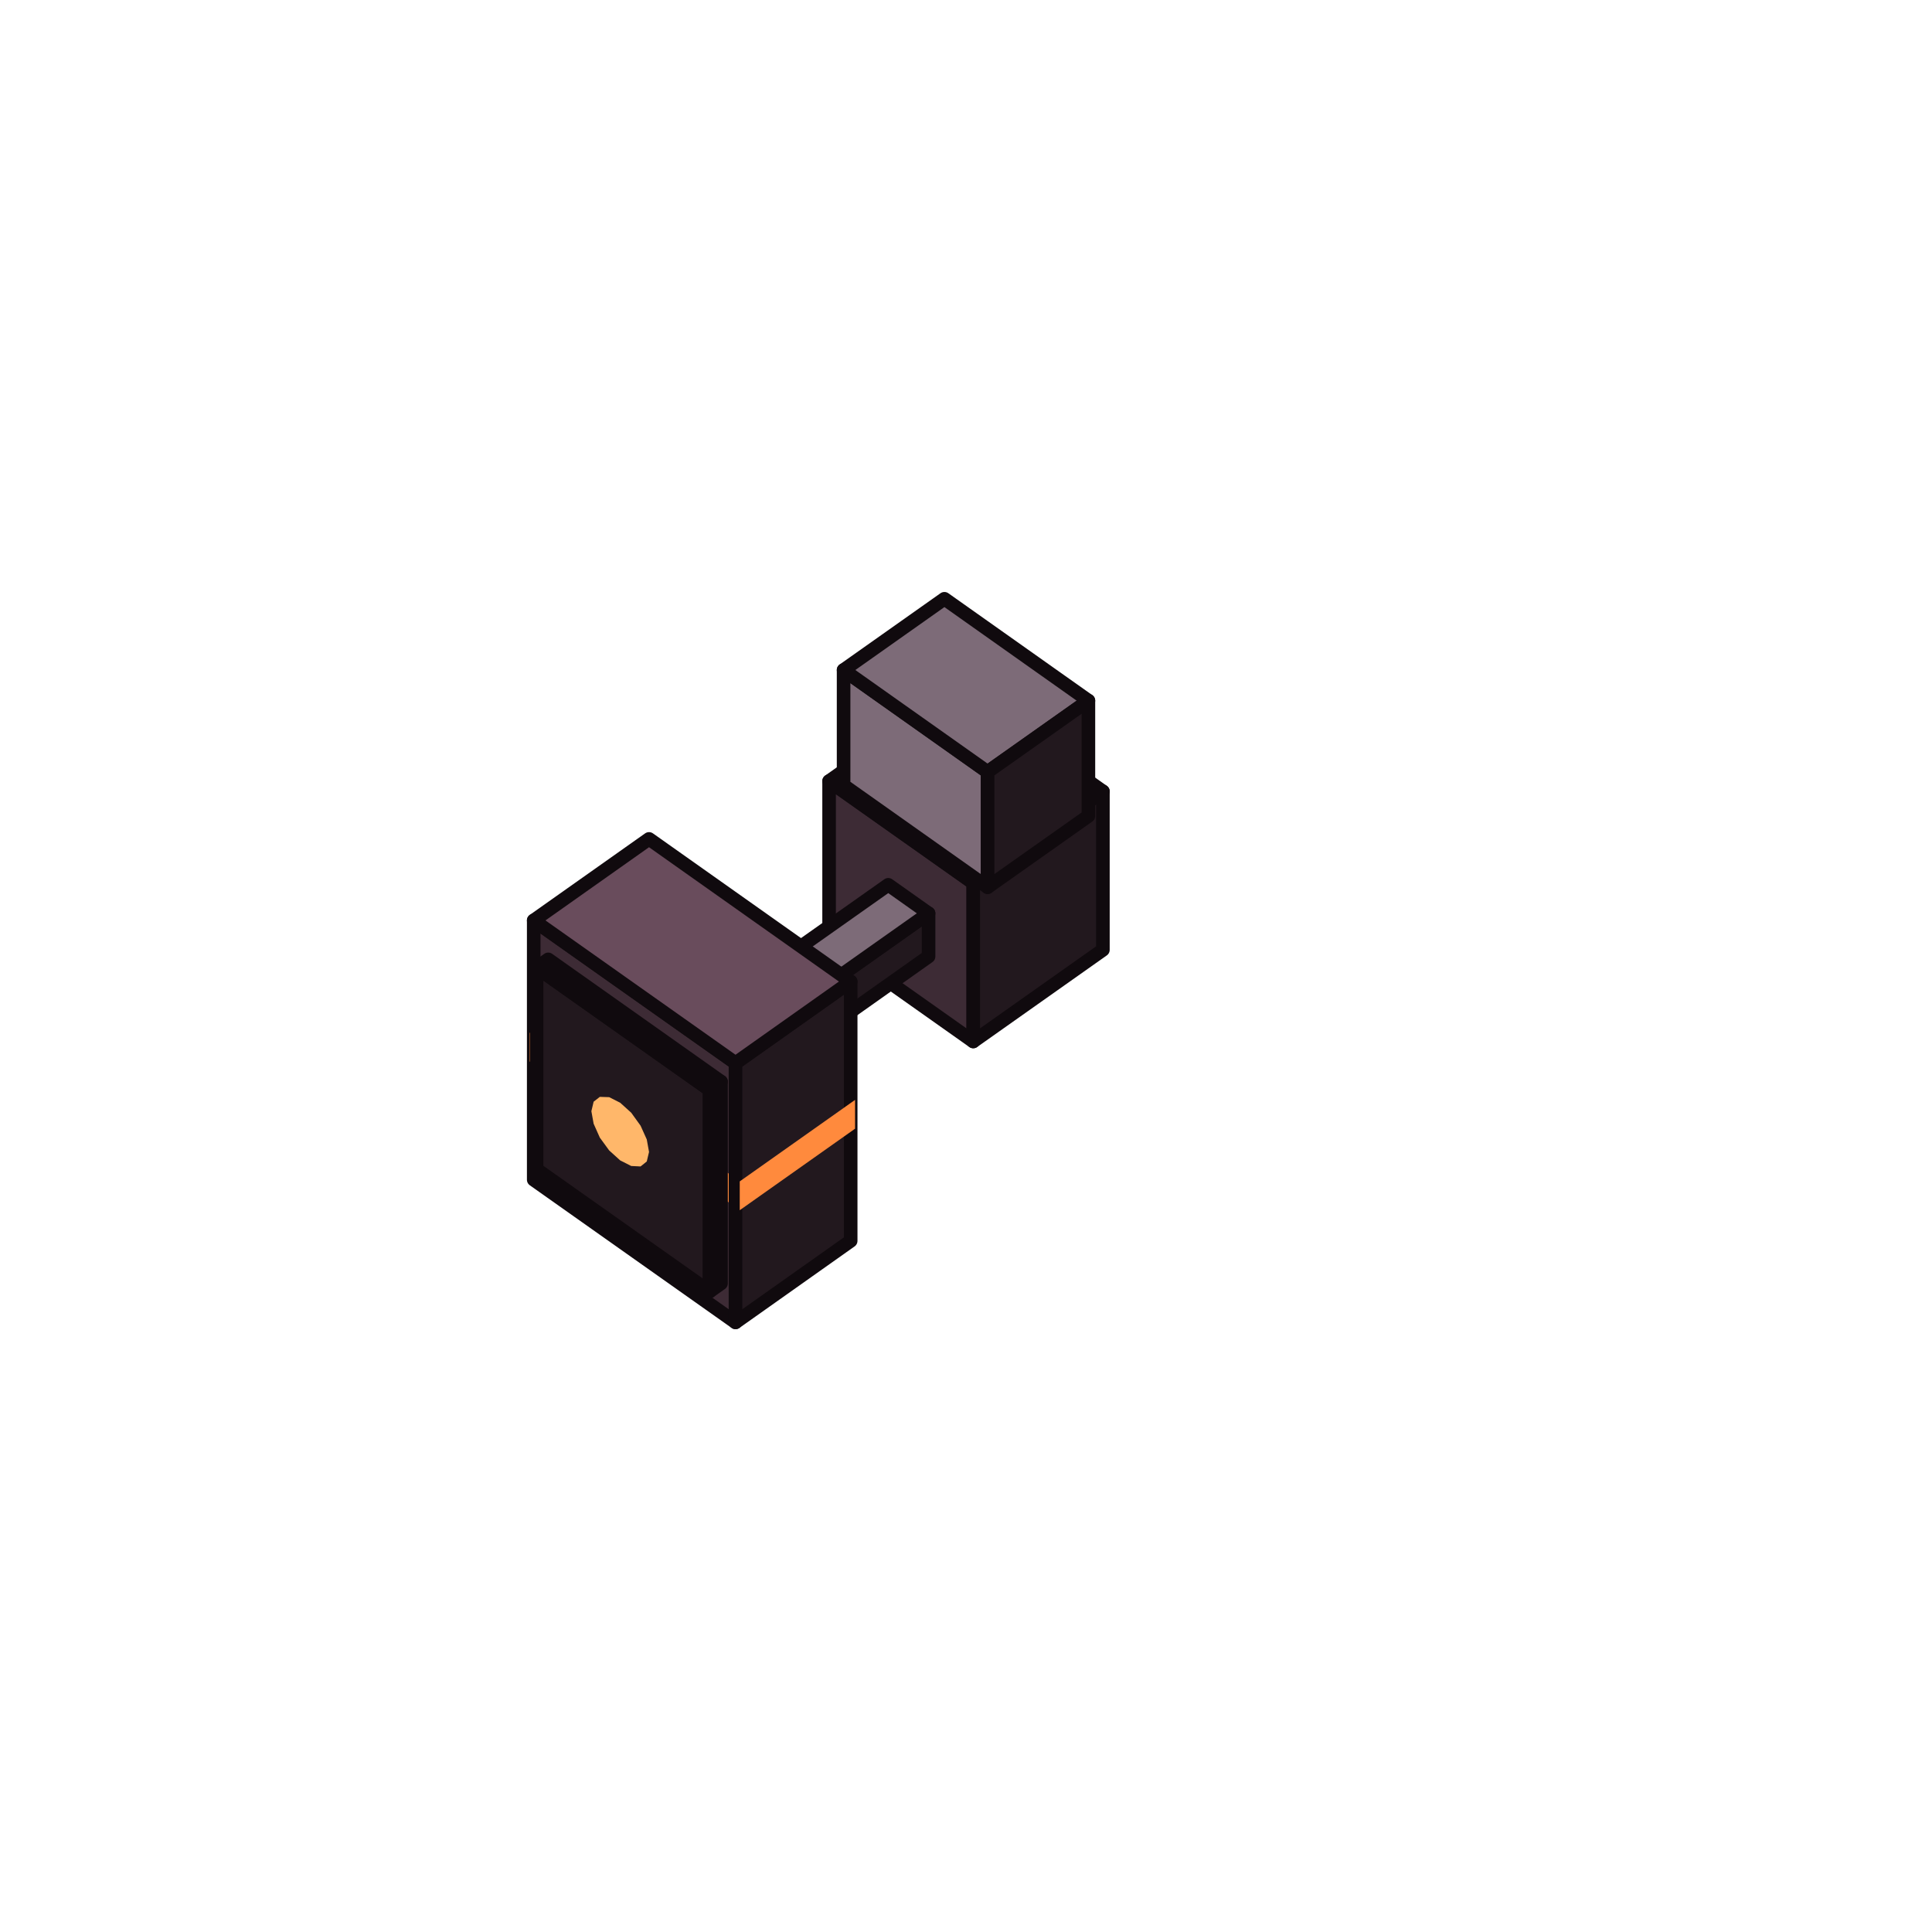
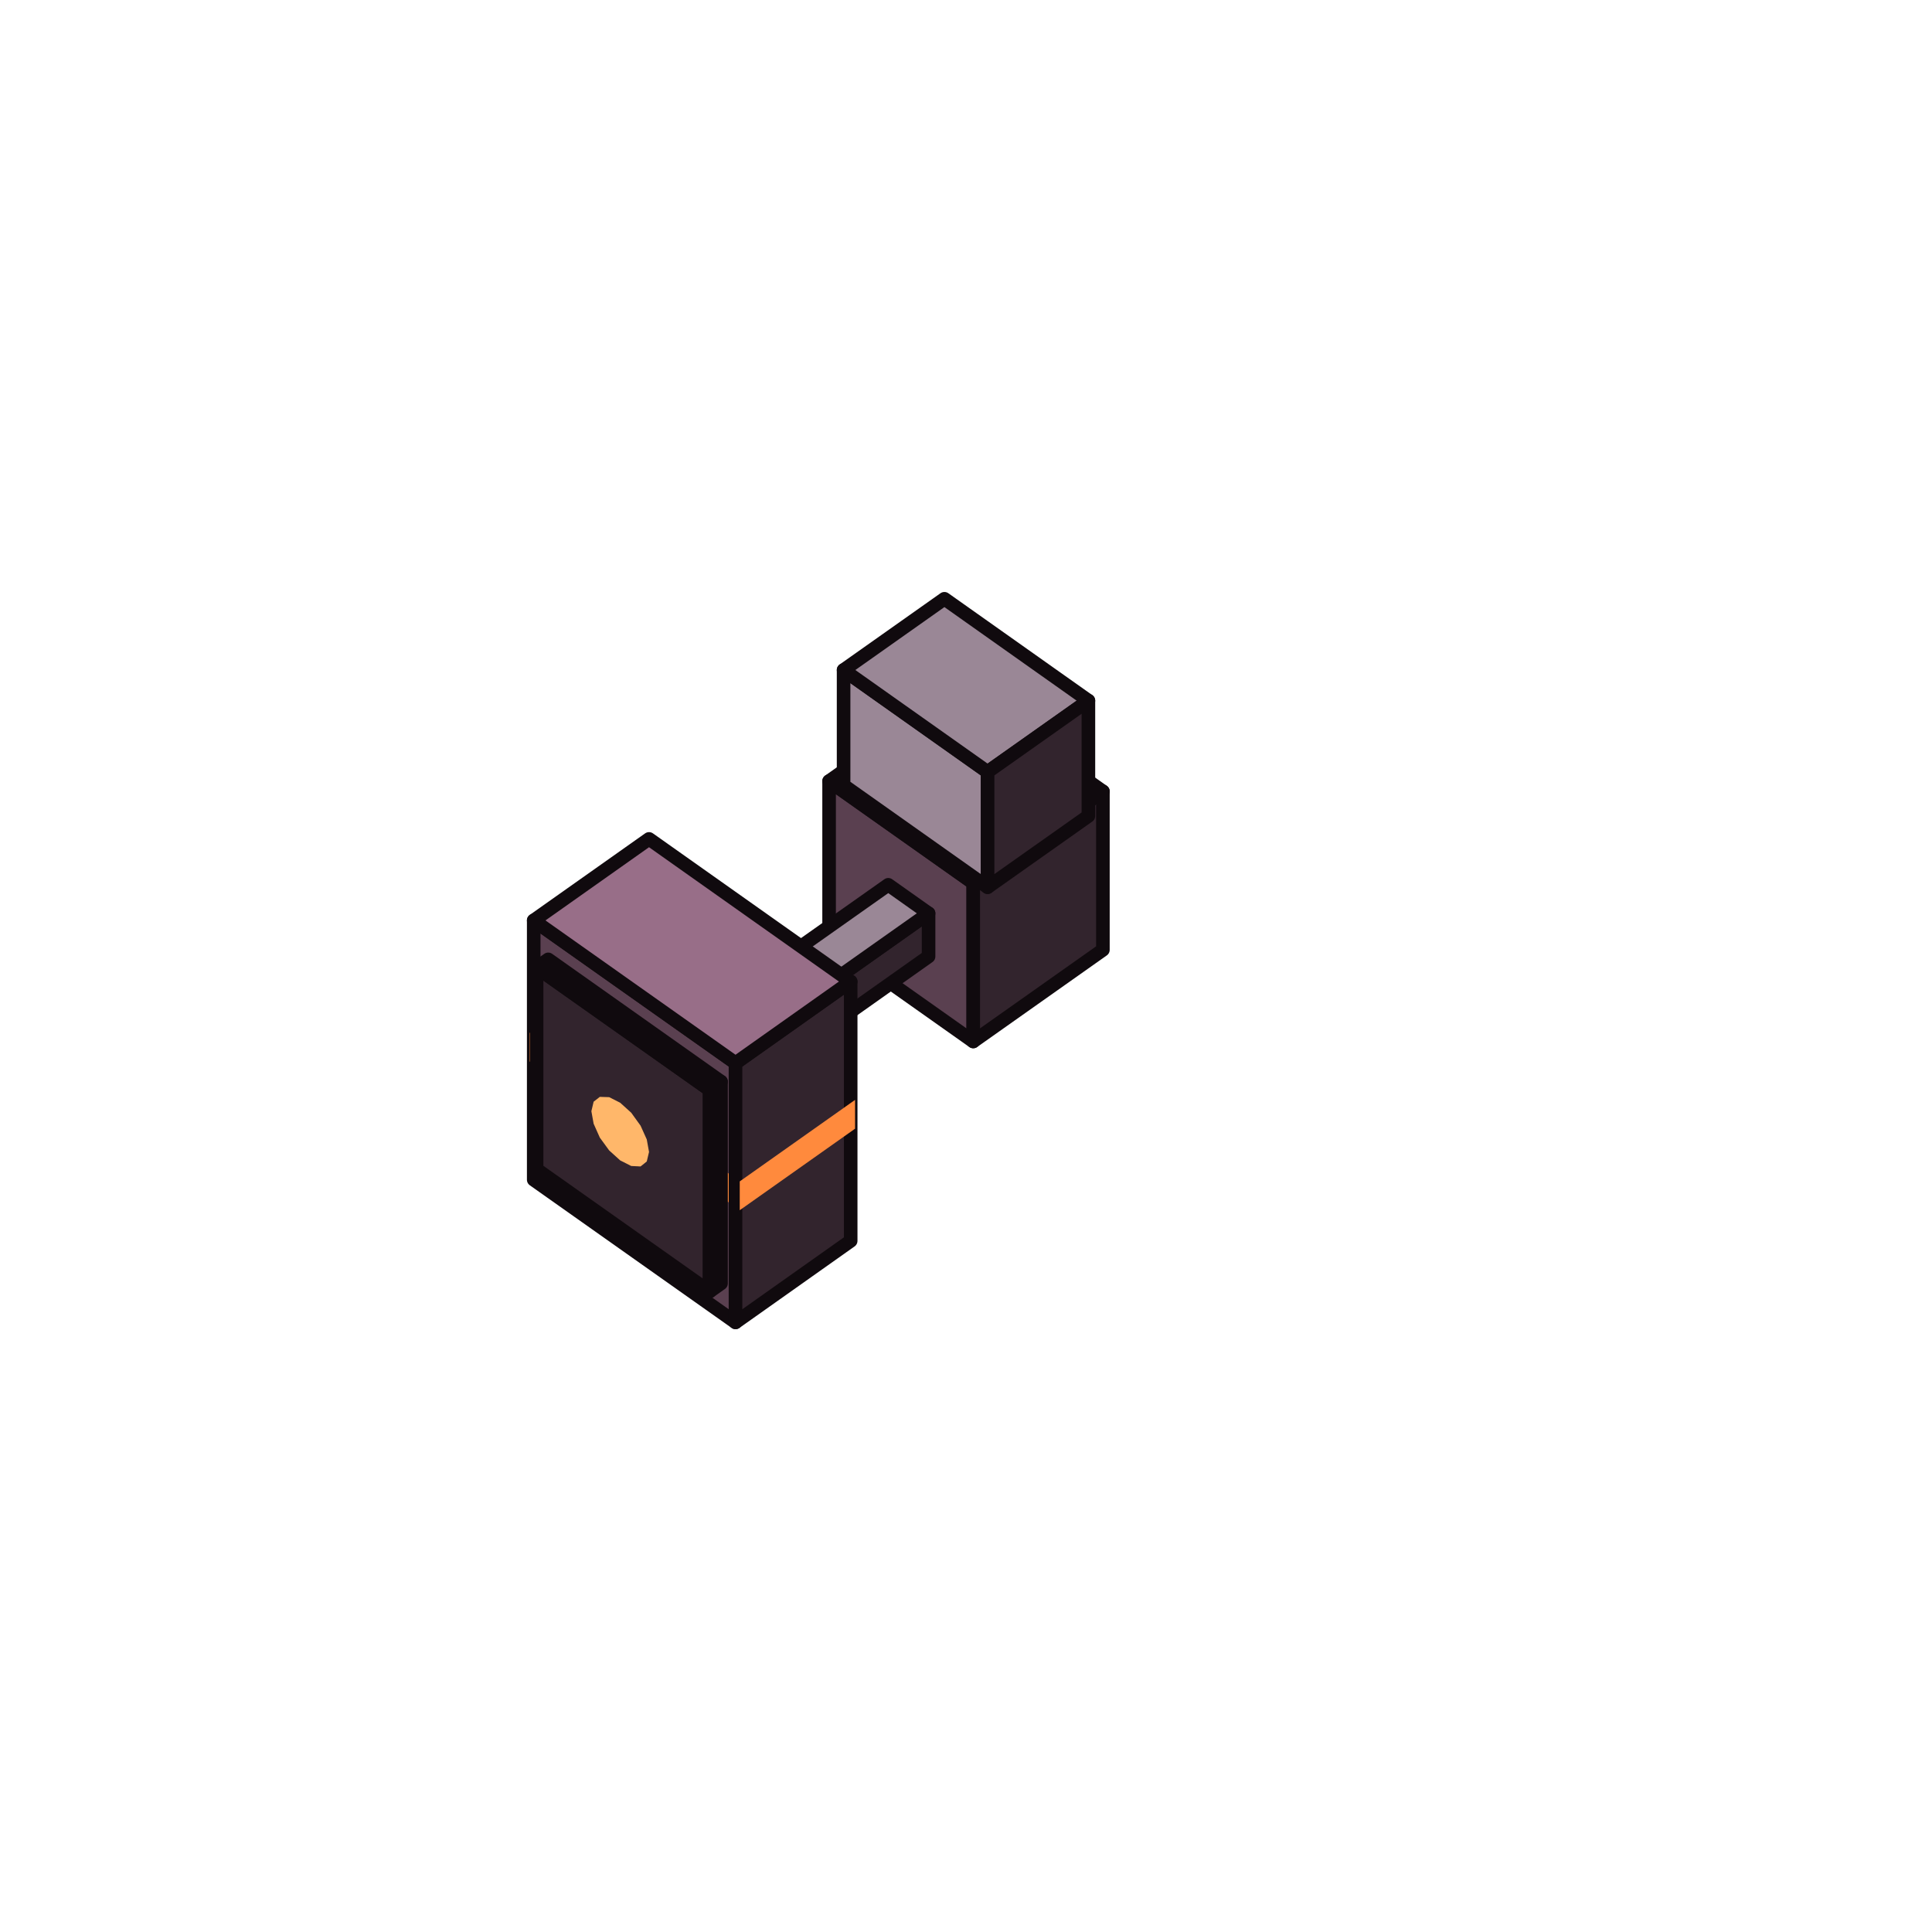
<svg xmlns="http://www.w3.org/2000/svg" viewBox="0 0 128 128" width="128" height="128" data-part-id="eq_hammer" data-type="equipment" data-direction="south">
  <g stroke="#100a0e" stroke-width="0.9" stroke-linejoin="round">
-     <path d="M54.93 62.25 L64.48 69.0 L64.48 58.5 L54.93 51.75 Z" fill="#3d2b35" />
-     <path d="M64.48 69.0 L73.07 62.93 L73.07 52.43 L64.48 58.5 Z" fill="#22181e" />
-     <path d="M63.52 45.68 L54.93 51.75 L64.48 58.5 L73.07 52.43 Z" fill="#694c5c" />
-     <path d="M51.02 70.8 L61.52 63.37 L61.52 60.51 L51.02 67.93 Z" fill="#22181e" />
-     <path d="M58.85 58.62 L48.34 66.04 L51.02 67.93 L61.52 60.51 Z" fill="#7d6b78" />
-     <path d="M55.89 52.03 L65.43 58.78 L65.43 51.14 L55.89 44.39 Z" fill="#7d6b78" />
-     <path d="M62.57 39.67 L55.89 44.39 L65.43 51.14 L72.11 46.42 Z" fill="#7d6b78" />
-     <path d="M65.43 58.78 L72.11 54.06 L72.11 46.42 L65.43 51.14 Z" fill="#22181e" />
-     <path d="M48.34 68.91 L51.02 70.8 L51.02 67.93 L48.34 66.04 Z" fill="#7d6b78" />
+     <path d="M54.93 62.25 L64.48 69.0 L64.48 58.5 L54.93 51.75 Z" fill="#5a4050" />
+     <path d="M64.48 69.0 L73.07 62.93 L73.07 52.43 L64.48 58.5 Z" fill="#32242d" />
+     <path d="M63.52 45.68 L54.93 51.75 L64.48 58.5 L73.07 52.43 Z" fill="#986e88" />
+     <path d="M51.02 70.8 L61.52 63.37 L61.52 60.51 L51.02 67.93 Z" fill="#32242d" />
+     <path d="M58.85 58.62 L48.34 66.04 L51.02 67.93 L61.52 60.51 Z" fill="#9a8796" />
+     <path d="M55.89 52.03 L65.43 58.78 L65.43 51.14 L55.89 44.39 Z" fill="#9a8796" />
+     <path d="M62.57 39.67 L55.89 44.39 L65.43 51.14 L72.11 46.42 Z" fill="#9a8796" />
+     <path d="M65.43 58.78 L72.11 54.06 L72.11 46.42 L65.43 51.14 Z" fill="#32242d" />
+     <path d="M48.34 68.91 L51.02 70.8 L51.02 67.93 L48.34 66.04 Z" fill="#9a8796" />
    <path d="M42.71 63.01 L35.08 68.41 L49.01 78.27 L56.65 72.87 Z" fill="#ff8a3d" stroke="none" />
-     <path d="M35.36 78.16 L48.73 87.61 L48.73 70.43 L35.36 60.98 Z" fill="#3d2b35" />
+     <path d="M35.36 78.16 L48.73 87.61 L48.73 70.43 L35.36 60.98 Z" fill="#5a4050" />
    <path d="M35.08 70.32 L49.01 80.18 L49.01 78.27 L35.08 68.41 Z" fill="#ff8a3d" stroke="none" />
-     <path d="M35.55 77.47 L47.01 85.57 L47.01 72.2 L35.55 64.1 Z" fill="#22181e" />
+     <path d="M35.55 77.47 L47.01 85.57 L47.01 72.2 L35.55 64.1 Z" fill="#32242d" />
    <path d="M43.0 76.32 L42.85 75.49 L42.44 74.58 L41.82 73.72 L41.09 73.06 L40.36 72.69 L39.74 72.67 L39.33 72.99 L39.18 73.62 L39.33 74.45 L39.74 75.37 L40.36 76.22 L41.09 76.88 L41.82 77.25 L42.44 77.28 L42.85 76.95 Z" fill="#ffb76a" stroke="none" />
-     <path d="M48.73 87.61 L56.36 82.21 L56.36 65.03 L48.73 70.43 Z" fill="#22181e" />
+     <path d="M48.73 87.61 L56.36 82.21 L56.36 65.03 L48.73 70.43 Z" fill="#32242d" />
    <path d="M49.01 80.18 L56.65 74.78 L56.65 72.87 L49.01 78.27 Z" fill="#ff8a3d" stroke="none" />
-     <path d="M43.0 55.58 L35.36 60.98 L48.73 70.43 L56.36 65.03 Z" fill="#694c5c" />
-     <path d="M47.01 85.57 L47.77 85.03 L47.77 71.66 L47.01 72.2 Z" fill="#22181e" />
-     <path d="M36.32 63.56 L35.55 64.1 L47.01 72.2 L47.77 71.66 Z" fill="#3d2b35" />
+     <path d="M43.0 55.58 L35.36 60.98 L48.73 70.43 L56.36 65.03 Z" fill="#986e88" />
+     <path d="M47.01 85.57 L47.77 85.03 L47.77 71.66 L47.01 72.2 Z" fill="#32242d" />
+     <path d="M36.32 63.56 L35.55 64.1 L47.01 72.2 L47.77 71.66 Z" fill="#5a4050" />
  </g>
</svg>
